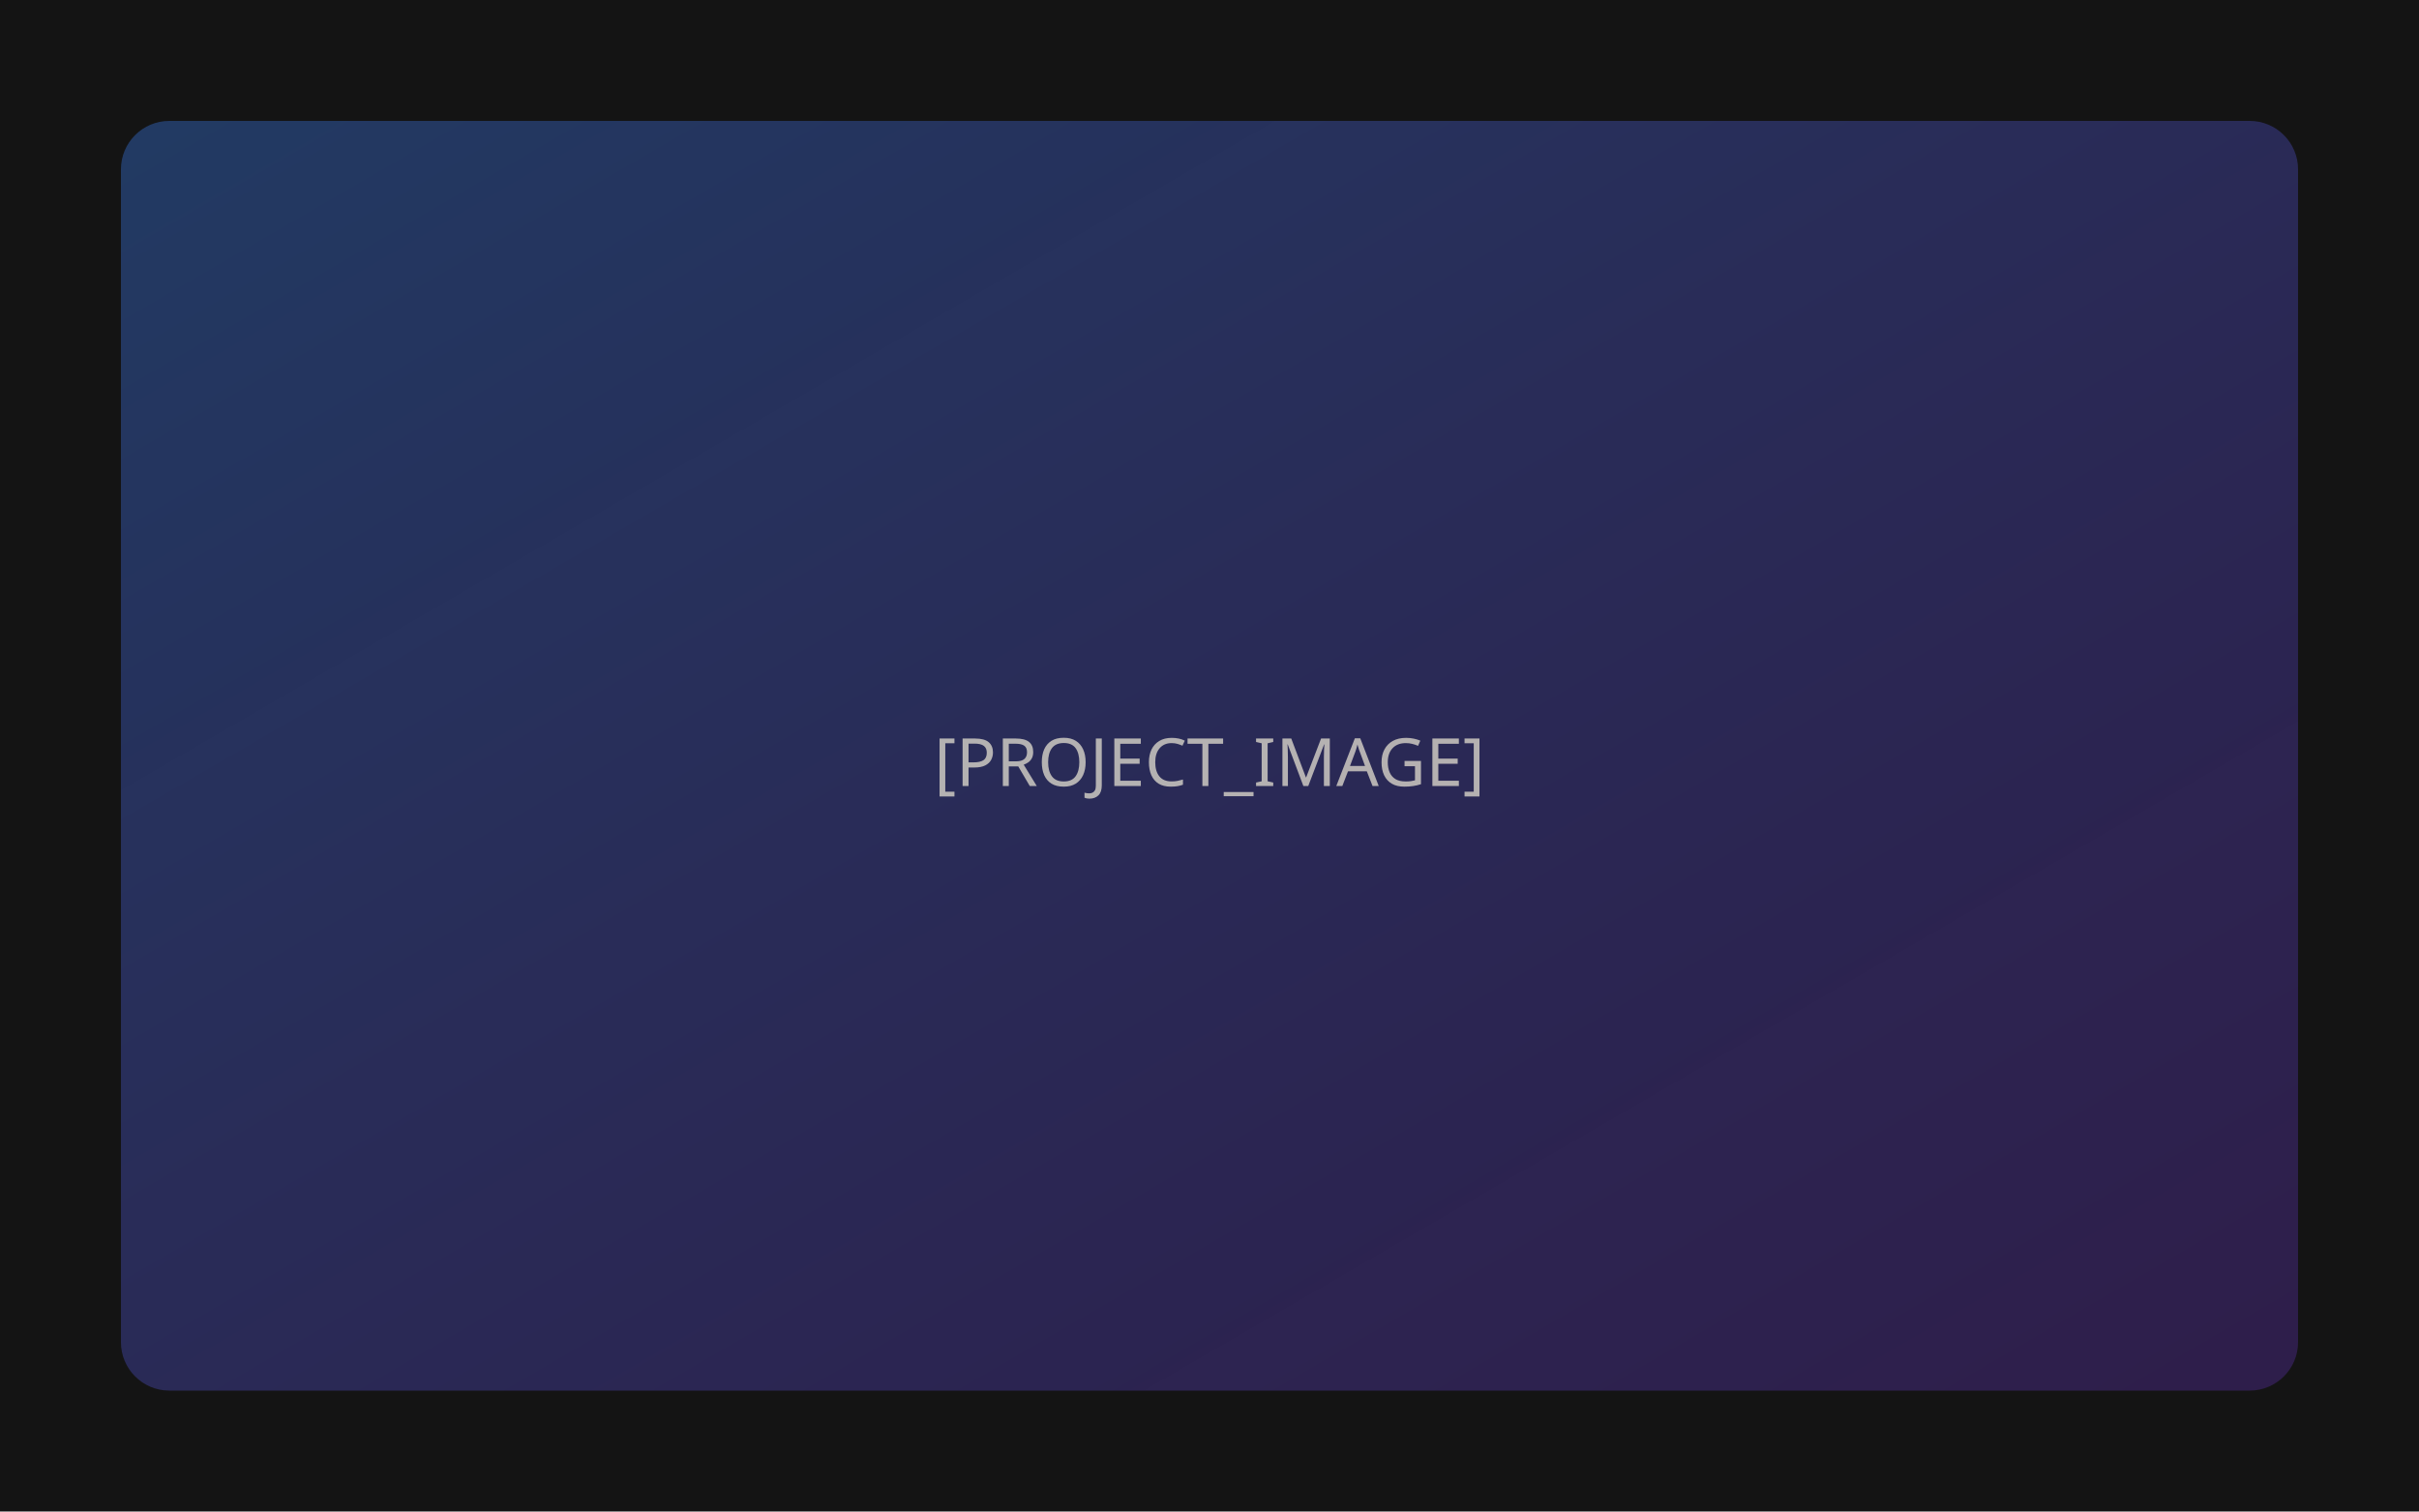
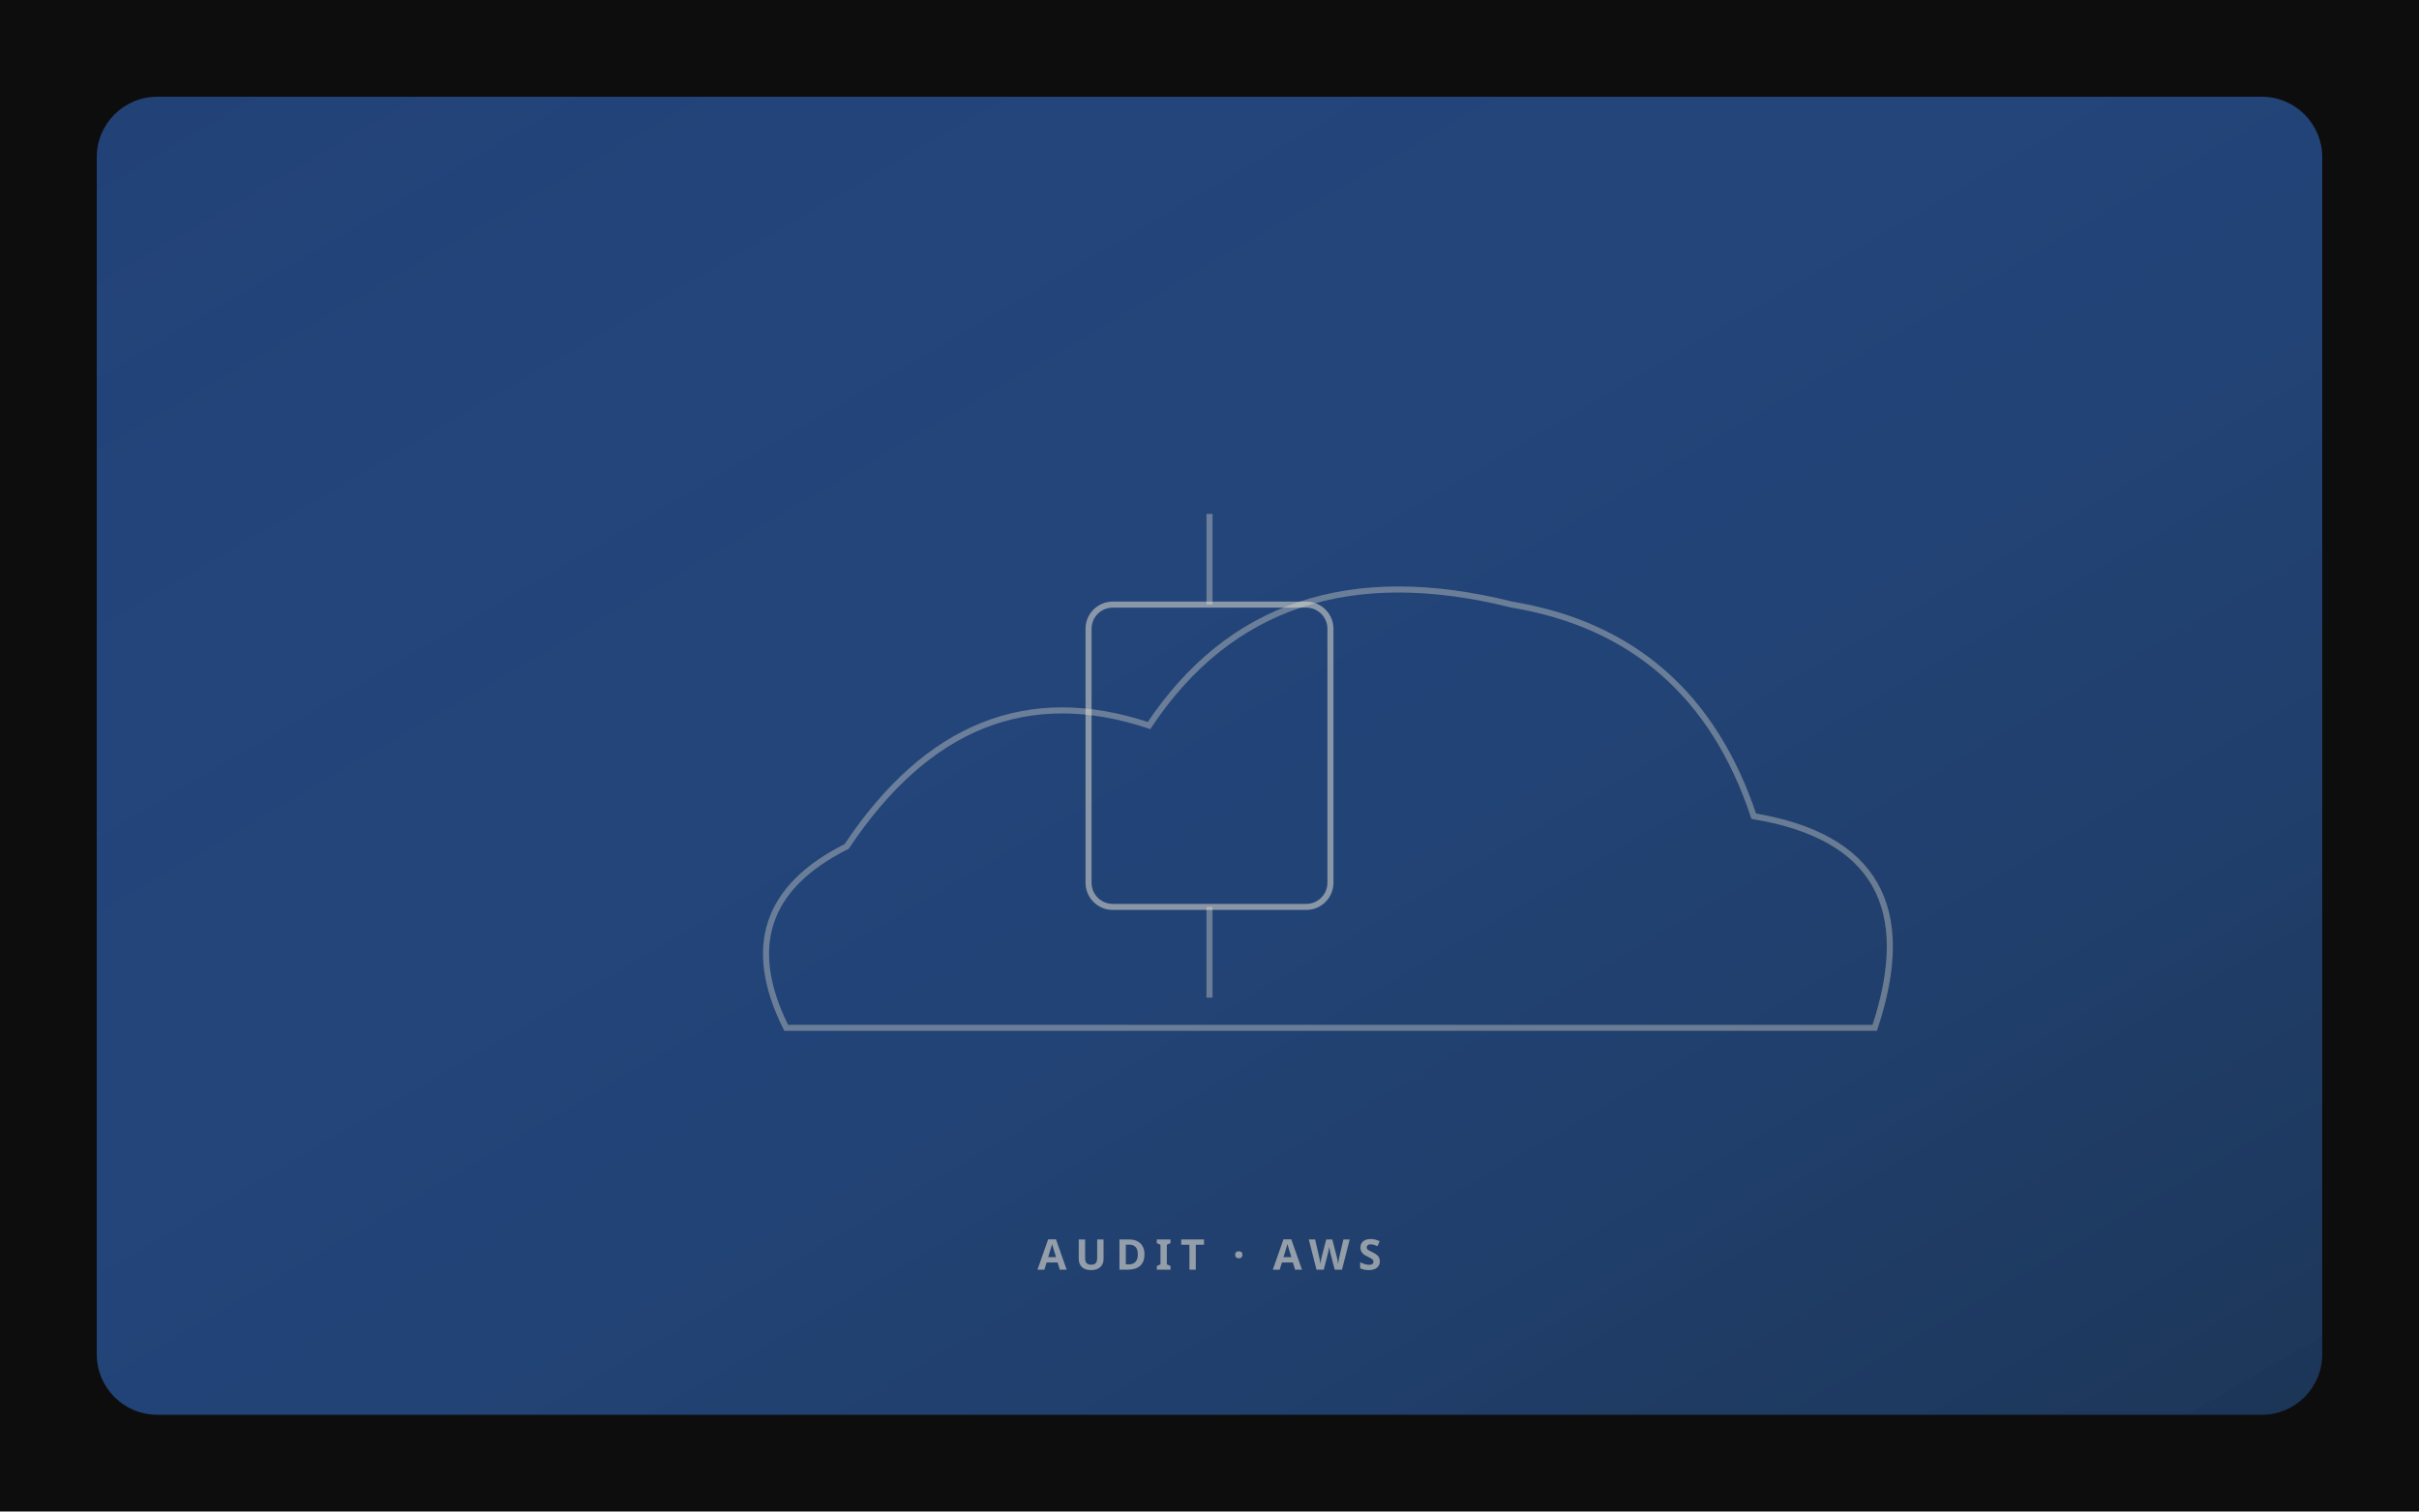
- <svg xmlns="http://www.w3.org/2000/svg" width="800" height="500" viewBox="0 0 800 500" role="img" aria-label="Project placeholder">
+ <svg xmlns="http://www.w3.org/2000/svg" width="800" height="500" viewBox="0 0 800 500" role="img" aria-label="Financial audit platform — abstract cloud">
  <defs>
-     <linearGradient id="g" x1="0%" y1="0%" x2="100%" y2="100%">
-       <stop offset="0%" style="stop-color:#3b82f6;stop-opacity:0.35" />
-       <stop offset="100%" style="stop-color:#7c3aed;stop-opacity:0.25" />
+     <linearGradient id="bg" x1="0%" y1="0%" x2="100%" y2="100%">
+       <stop offset="0%" style="stop-color:#3b82f6;stop-opacity:0.45" />
+       <stop offset="100%" style="stop-color:#1e3a5f;stop-opacity:0.9" />
    </linearGradient>
  </defs>
-   <rect width="800" height="500" fill="#141414" />
-   <rect x="40" y="40" width="720" height="420" rx="16" fill="url(#g)" />
-   <text x="400" y="260" text-anchor="middle" fill="#f0ebd8" font-family="system-ui,sans-serif" font-size="22" opacity="0.7">[PROJECT_IMAGE]</text>
+   <rect width="800" height="500" fill="#0d0d0d" />
+   <rect x="32" y="32" width="736" height="436" rx="20" fill="url(#bg)" />
+   <g fill="none" stroke="#f0ebd8" stroke-opacity="0.35" stroke-width="2">
+     <path d="M280 280 Q320 220 380 240 Q420 180 500 200 Q560 210 580 270 Q640 280 620 340 L260 340 Q240 300 280 280Z" />
+     <rect x="360" y="200" width="80" height="100" rx="8" stroke-opacity="0.5" />
+     <line x1="400" y1="200" x2="400" y2="170" />
+     <line x1="400" y1="300" x2="400" y2="330" />
+   </g>
+   <text x="400" y="420" text-anchor="middle" fill="#f0ebd8" font-family="system-ui,sans-serif" font-size="14" font-weight="600" letter-spacing="0.2em" opacity="0.55">AUDIT · AWS</text>
</svg>
